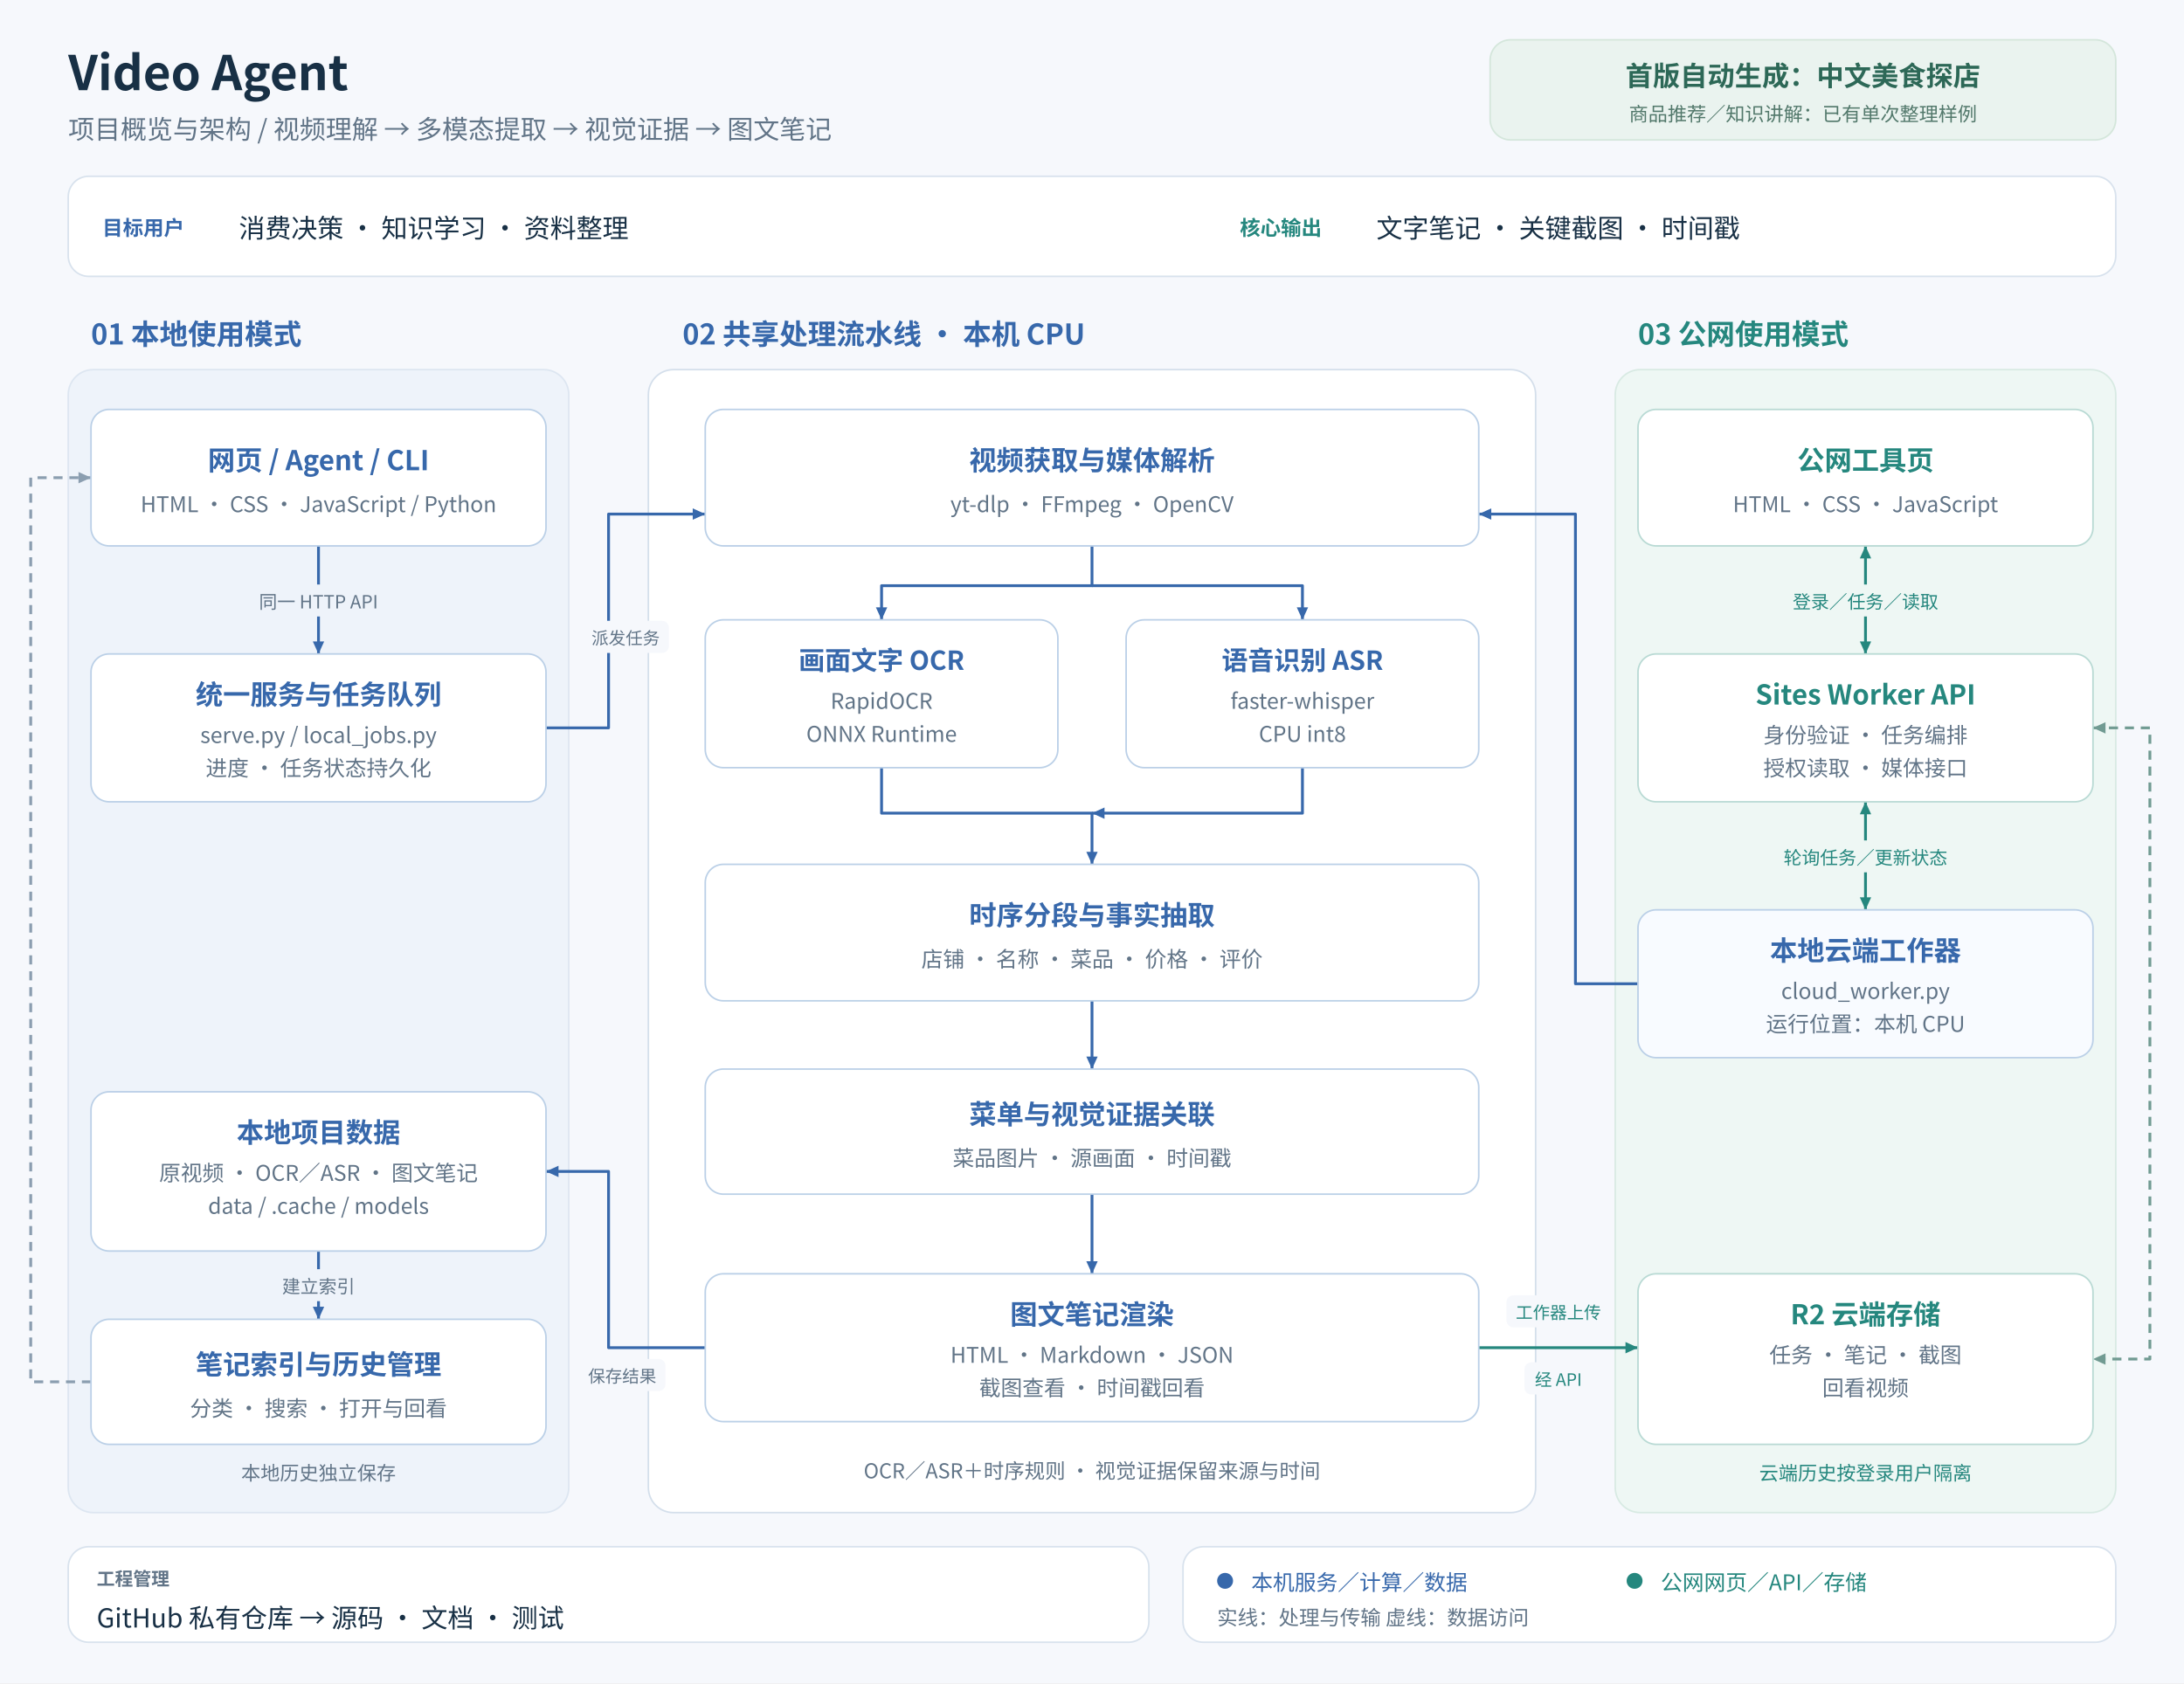
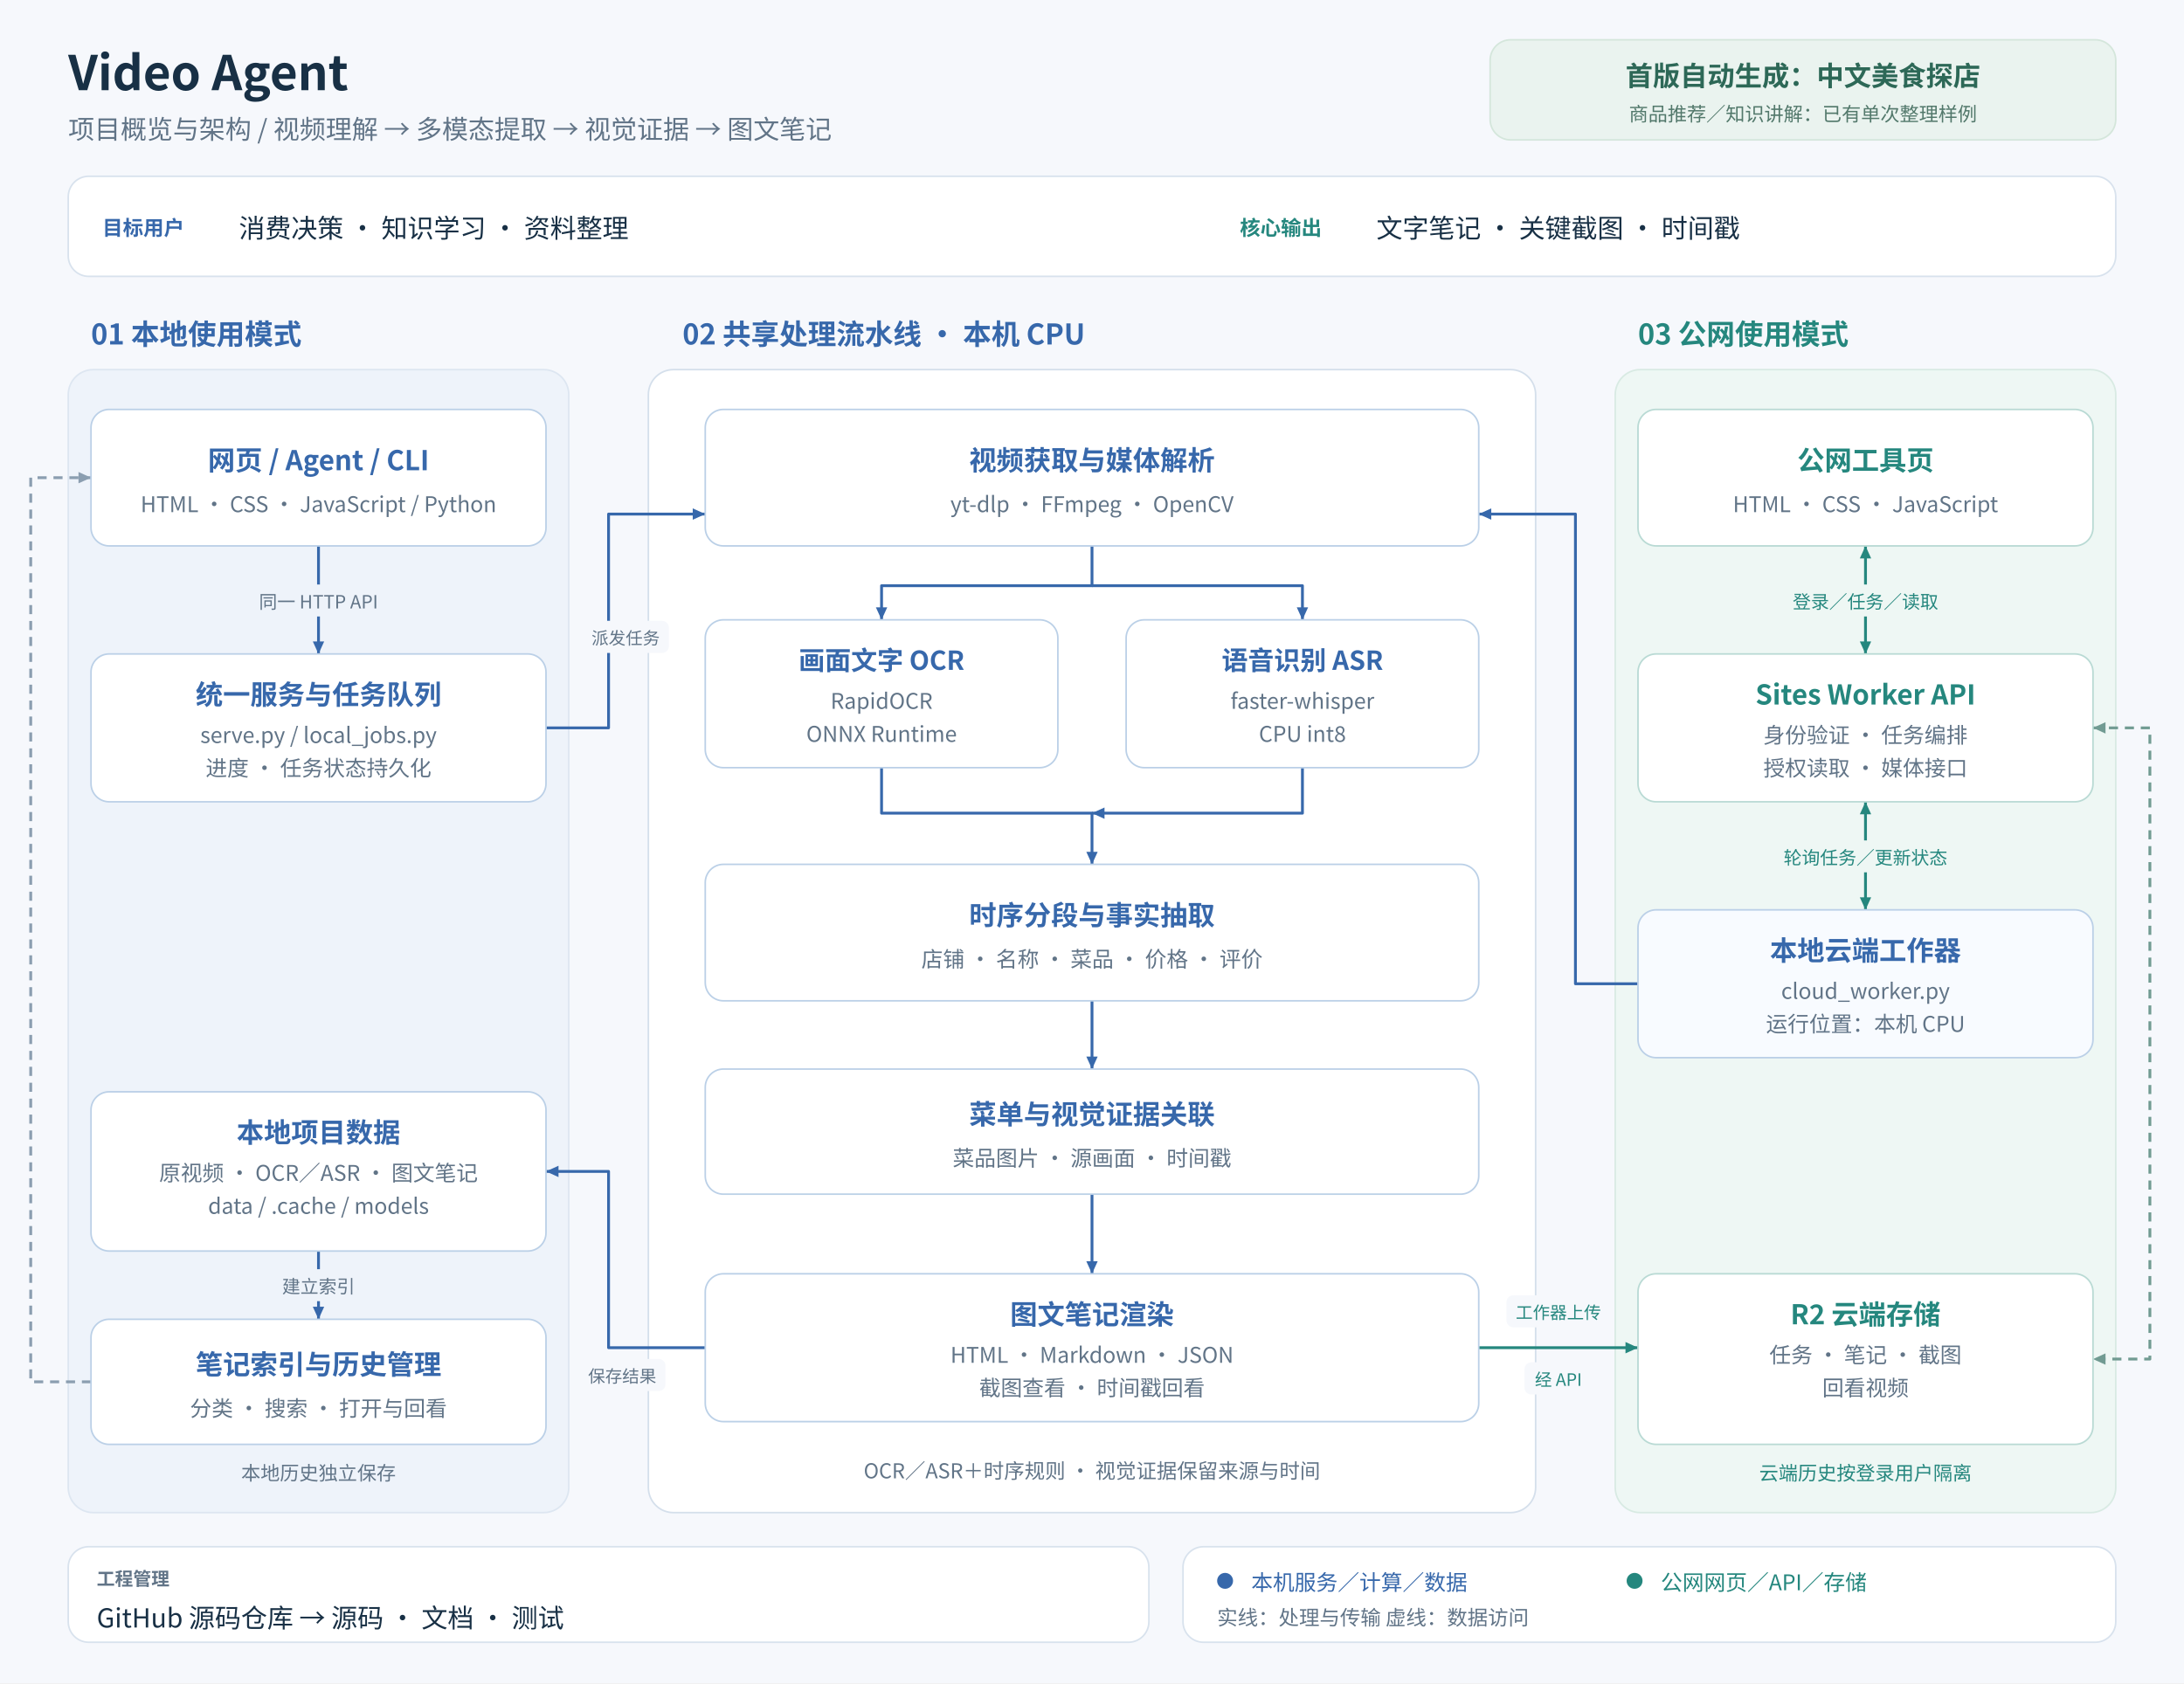
<svg xmlns="http://www.w3.org/2000/svg" width="1920" height="1480" viewBox="0 0 1920 1480" role="img" aria-labelledby="title desc">
  <rect width="1920" height="1480" fill="#f6f8fc" />
  <text x="60" y="61" fill="#183045" font-family="Microsoft YaHei,Noto Sans CJK SC,sans-serif" font-size="42" font-weight="700" text-anchor="start" dominant-baseline="central">Video Agent</text>
  <text x="60" y="112" fill="#617487" font-family="Microsoft YaHei,Noto Sans CJK SC,sans-serif" font-size="23" font-weight="400" text-anchor="start" dominant-baseline="central">项目概览与架构  /  视频理解 → 多模态提取 → 视觉证据 → 图文笔记</text>
  <rect x="1310" y="35" width="550" height="88" rx="18" fill="#eaf3ef" stroke="#d4e6db" stroke-width="1.4" />
  <text x="1585" y="65" fill="#2d6857" font-family="Microsoft YaHei,Noto Sans CJK SC,sans-serif" font-size="24" font-weight="700" text-anchor="middle" dominant-baseline="central">首版自动生成：中文美食探店</text>
  <text x="1585" y="99" fill="#52786b" font-family="Microsoft YaHei,Noto Sans CJK SC,sans-serif" font-size="17" font-weight="400" text-anchor="middle" dominant-baseline="central">商品推荐／知识讲解：已有单次整理样例</text>
  <rect x="60" y="155" width="1800" height="88" rx="18" fill="#ffffff" stroke="#d8e2ed" stroke-width="1.4" />
  <text x="90" y="199" fill="#3768ab" font-family="Microsoft YaHei,Noto Sans CJK SC,sans-serif" font-size="18" font-weight="700" text-anchor="start" dominant-baseline="central">目标用户</text>
  <text x="210" y="199" fill="#183045" font-family="Microsoft YaHei,Noto Sans CJK SC,sans-serif" font-size="23" font-weight="400" text-anchor="start" dominant-baseline="central">消费决策 · 知识学习 · 资料整理</text>
  <text x="1090" y="199" fill="#25877e" font-family="Microsoft YaHei,Noto Sans CJK SC,sans-serif" font-size="18" font-weight="700" text-anchor="start" dominant-baseline="central">核心输出</text>
  <text x="1210" y="199" fill="#183045" font-family="Microsoft YaHei,Noto Sans CJK SC,sans-serif" font-size="23" font-weight="400" text-anchor="start" dominant-baseline="central">文字笔记 · 关键截图 · 时间戳</text>
  <text x="80" y="292" fill="#3768ab" font-family="Microsoft YaHei,Noto Sans CJK SC,sans-serif" font-size="25" font-weight="700" text-anchor="start" dominant-baseline="central">01  本地使用模式</text>
  <text x="600" y="292" fill="#3768ab" font-family="Microsoft YaHei,Noto Sans CJK SC,sans-serif" font-size="25" font-weight="700" text-anchor="start" dominant-baseline="central">02  共享处理流水线 · 本机 CPU</text>
  <text x="1440" y="292" fill="#25877e" font-family="Microsoft YaHei,Noto Sans CJK SC,sans-serif" font-size="25" font-weight="700" text-anchor="start" dominant-baseline="central">03  公网使用模式</text>
  <rect x="60" y="325" width="440" height="1005" rx="22" fill="#eef3fa" stroke="#dde6f1" stroke-width="1.4" />
  <rect x="570" y="325" width="780" height="1005" rx="22" fill="#ffffff" stroke="#d4dfeb" stroke-width="1.4" />
  <rect x="1420" y="325" width="440" height="1005" rx="22" fill="#eef7f4" stroke="#d8eae3" stroke-width="1.4" />
  <polyline points="280,480 280,575" fill="none" stroke="#3768ab" stroke-width="2.5" stroke-linejoin="round" />
  <polygon points="280.00,575.00 285.00,564.00 275.00,564.00" fill="#3768ab" />
  <rect x="217.973" y="514" width="124.055" height="28" rx="6" fill="#eef3fa" stroke="#eef3fa" stroke-width="0.2" />
  <text x="280" y="528" fill="#617487" font-family="Microsoft YaHei,Noto Sans CJK SC,sans-serif" font-size="16" font-weight="400" text-anchor="middle" dominant-baseline="central">同一 HTTP API</text>
  <polyline points="480,640 535,640 535,452 620,452" fill="none" stroke="#3768ab" stroke-width="2.5" stroke-linejoin="round" />
  <polygon points="620.00,452.00 609.00,447.00 609.00,457.00" fill="#3768ab" />
  <rect x="512.0" y="546" width="76.0" height="28" rx="6" fill="#f6f8fc" stroke="#f6f8fc" stroke-width="0.2" />
  <text x="550" y="560" fill="#617487" font-family="Microsoft YaHei,Noto Sans CJK SC,sans-serif" font-size="15" font-weight="400" text-anchor="middle" dominant-baseline="central">派发任务</text>
  <polyline points="960,480 960,515 775,515 775,545" fill="none" stroke="#3768ab" stroke-width="2.5" stroke-linejoin="round" />
  <polygon points="775.00,545.00 780.00,534.00 770.00,534.00" fill="#3768ab" />
  <polyline points="960,515 1145,515 1145,545" fill="none" stroke="#3768ab" stroke-width="2.5" stroke-linejoin="round" />
  <polygon points="1145.00,545.00 1150.00,534.00 1140.00,534.00" fill="#3768ab" />
  <polyline points="775,675 775,715 960,715 960,760" fill="none" stroke="#3768ab" stroke-width="2.5" stroke-linejoin="round" />
  <polygon points="960.00,760.00 965.00,749.00 955.00,749.00" fill="#3768ab" />
  <polyline points="1145,675 1145,715 960,715" fill="none" stroke="#3768ab" stroke-width="2.5" stroke-linejoin="round" />
  <polygon points="960.00,715.00 971.00,720.00 971.00,710.00" fill="#3768ab" />
  <polyline points="960,880 960,940" fill="none" stroke="#3768ab" stroke-width="2.5" stroke-linejoin="round" />
  <polygon points="960.00,940.00 965.00,929.00 955.00,929.00" fill="#3768ab" />
  <polyline points="960,1050 960,1120" fill="none" stroke="#3768ab" stroke-width="2.5" stroke-linejoin="round" />
  <polygon points="960.00,1120.00 965.00,1109.00 955.00,1109.00" fill="#3768ab" />
  <polyline points="620,1185 535,1185 535,1030 480,1030" fill="none" stroke="#3768ab" stroke-width="2.5" stroke-linejoin="round" />
  <polygon points="480.00,1030.00 491.00,1035.00 491.00,1025.00" fill="#3768ab" />
  <rect x="509.0" y="1195" width="76.0" height="28" rx="6" fill="#f6f8fc" stroke="#f6f8fc" stroke-width="0.2" />
  <text x="547" y="1209" fill="#617487" font-family="Microsoft YaHei,Noto Sans CJK SC,sans-serif" font-size="15" font-weight="400" text-anchor="middle" dominant-baseline="central">保存结果</text>
  <polyline points="280,1100 280,1160" fill="none" stroke="#3768ab" stroke-width="2.5" stroke-linejoin="round" />
  <polygon points="280.00,1160.00 285.00,1149.00 275.00,1149.00" fill="#3768ab" />
  <rect x="240.0" y="1116" width="80.0" height="28" rx="6" fill="#eef3fa" stroke="#eef3fa" stroke-width="0.2" />
  <text x="280" y="1130" fill="#617487" font-family="Microsoft YaHei,Noto Sans CJK SC,sans-serif" font-size="16" font-weight="400" text-anchor="middle" dominant-baseline="central">建立索引</text>
  <polyline points="80,1215 27,1215 27,420 80,420" fill="none" stroke="#8b9eb0" stroke-width="2.5" stroke-linejoin="round" stroke-dasharray="8 6" />
  <polygon points="80.00,420.00 69.00,415.00 69.00,425.00" fill="#8b9eb0" />
  <rect x="204.0" y="1280" width="152.0" height="28" rx="6" fill="#eef3fa" stroke="#eef3fa" stroke-width="0.2" />
  <text x="280" y="1294" fill="#617487" font-family="Microsoft YaHei,Noto Sans CJK SC,sans-serif" font-size="17" font-weight="400" text-anchor="middle" dominant-baseline="central">本地历史独立保存</text>
  <polyline points="1640,480 1640,575" fill="none" stroke="#25877e" stroke-width="2.5" stroke-linejoin="round" />
  <polygon points="1640.00,575.00 1645.00,564.00 1635.00,564.00" fill="#25877e" />
  <polygon points="1640.00,480.00 1635.00,491.00 1645.00,491.00" fill="#25877e" />
  <rect x="1568.0" y="514" width="144.0" height="28" rx="6" fill="#eef7f4" stroke="#eef7f4" stroke-width="0.2" />
  <text x="1640" y="528" fill="#25877e" font-family="Microsoft YaHei,Noto Sans CJK SC,sans-serif" font-size="16" font-weight="400" text-anchor="middle" dominant-baseline="central">登录／任务／读取</text>
  <polyline points="1640,705 1640,800" fill="none" stroke="#25877e" stroke-width="2.5" stroke-linejoin="round" />
  <polygon points="1640.00,800.00 1645.00,789.00 1635.00,789.00" fill="#25877e" />
  <polygon points="1640.00,705.00 1635.00,716.00 1645.00,716.00" fill="#25877e" />
  <rect x="1560.0" y="739" width="160.0" height="28" rx="6" fill="#eef7f4" stroke="#eef7f4" stroke-width="0.2" />
  <text x="1640" y="753" fill="#25877e" font-family="Microsoft YaHei,Noto Sans CJK SC,sans-serif" font-size="16" font-weight="400" text-anchor="middle" dominant-baseline="central">轮询任务／更新状态</text>
  <polyline points="1440,865 1385,865 1385,452 1300,452" fill="none" stroke="#3768ab" stroke-width="2.5" stroke-linejoin="round" />
  <polygon points="1300.00,452.00 1311.00,457.00 1311.00,447.00" fill="#3768ab" />
  <polyline points="1300,1185 1440,1185" fill="none" stroke="#25877e" stroke-width="2.5" stroke-linejoin="round" />
  <polygon points="1440.00,1185.00 1429.00,1180.00 1429.00,1190.00" fill="#25877e" />
  <rect x="1324.5" y="1139" width="91.0" height="28" rx="6" fill="#f6f8fc" stroke="#f6f8fc" stroke-width="0.2" />
  <text x="1370" y="1153" fill="#25877e" font-family="Microsoft YaHei,Noto Sans CJK SC,sans-serif" font-size="15" font-weight="400" text-anchor="middle" dominant-baseline="central">工作器上传</text>
  <rect x="1340.211" y="1198" width="59.578" height="28" rx="6" fill="#f6f8fc" stroke="#f6f8fc" stroke-width="0.2" />
  <text x="1370" y="1212" fill="#25877e" font-family="Microsoft YaHei,Noto Sans CJK SC,sans-serif" font-size="15" font-weight="400" text-anchor="middle" dominant-baseline="central">经 API</text>
  <polyline points="1840,640 1890,640 1890,1195 1840,1195" fill="none" stroke="#719b92" stroke-width="2.5" stroke-linejoin="round" stroke-dasharray="8 6" />
  <polygon points="1840.00,1195.00 1851.00,1200.00 1851.00,1190.00" fill="#719b92" />
  <polygon points="1840.00,640.00 1851.00,645.00 1851.00,635.00" fill="#719b92" />
  <rect x="1538.5" y="1280" width="203.0" height="28" rx="6" fill="#eef7f4" stroke="#eef7f4" stroke-width="0.2" />
  <text x="1640" y="1294" fill="#25877e" font-family="Microsoft YaHei,Noto Sans CJK SC,sans-serif" font-size="17" font-weight="400" text-anchor="middle" dominant-baseline="central">云端历史按登录用户隔离</text>
  <rect x="80" y="360" width="400" height="120" rx="16" fill="#ffffff" stroke="#bbd0e7" stroke-width="1.4" />
  <text x="280.0" y="403.0" fill="#3768ab" font-family="Microsoft YaHei,Noto Sans CJK SC,sans-serif" font-size="24" font-weight="700" text-anchor="middle" dominant-baseline="central">网页 / Agent / CLI</text>
  <text x="280.0" y="442.0" fill="#617487" font-family="Microsoft YaHei,Noto Sans CJK SC,sans-serif" font-size="19" font-weight="400" text-anchor="middle" dominant-baseline="central">HTML · CSS · JavaScript / Python</text>
  <rect x="80" y="575" width="400" height="130" rx="16" fill="#ffffff" stroke="#bbd0e7" stroke-width="1.4" />
  <text x="280.0" y="609" fill="#3768ab" font-family="Microsoft YaHei,Noto Sans CJK SC,sans-serif" font-size="24" font-weight="700" text-anchor="middle" dominant-baseline="central">统一服务与任务队列</text>
  <text x="280.0" y="645" fill="#617487" font-family="Microsoft YaHei,Noto Sans CJK SC,sans-serif" font-size="19" font-weight="400" text-anchor="middle" dominant-baseline="central">serve.py / local_jobs.py</text>
  <text x="280.0" y="674" fill="#617487" font-family="Microsoft YaHei,Noto Sans CJK SC,sans-serif" font-size="19" font-weight="400" text-anchor="middle" dominant-baseline="central">进度 · 任务状态持久化</text>
  <rect x="80" y="960" width="400" height="140" rx="16" fill="#ffffff" stroke="#bbd0e7" stroke-width="1.4" />
  <text x="280.0" y="994" fill="#3768ab" font-family="Microsoft YaHei,Noto Sans CJK SC,sans-serif" font-size="24" font-weight="700" text-anchor="middle" dominant-baseline="central">本地项目数据</text>
  <text x="280.0" y="1030" fill="#617487" font-family="Microsoft YaHei,Noto Sans CJK SC,sans-serif" font-size="19" font-weight="400" text-anchor="middle" dominant-baseline="central">原视频 · OCR／ASR · 图文笔记</text>
  <text x="280.0" y="1059" fill="#617487" font-family="Microsoft YaHei,Noto Sans CJK SC,sans-serif" font-size="19" font-weight="400" text-anchor="middle" dominant-baseline="central">data / .cache / models</text>
  <rect x="80" y="1160" width="400" height="110" rx="16" fill="#ffffff" stroke="#bbd0e7" stroke-width="1.4" />
  <text x="280.0" y="1198.0" fill="#3768ab" font-family="Microsoft YaHei,Noto Sans CJK SC,sans-serif" font-size="24" font-weight="700" text-anchor="middle" dominant-baseline="central">笔记索引与历史管理</text>
  <text x="280.0" y="1237.0" fill="#617487" font-family="Microsoft YaHei,Noto Sans CJK SC,sans-serif" font-size="19" font-weight="400" text-anchor="middle" dominant-baseline="central">分类 · 搜索 · 打开与回看</text>
  <rect x="620" y="360" width="680" height="120" rx="16" fill="#ffffff" stroke="#bbd0e7" stroke-width="1.4" />
  <text x="960.0" y="403.0" fill="#3768ab" font-family="Microsoft YaHei,Noto Sans CJK SC,sans-serif" font-size="24" font-weight="700" text-anchor="middle" dominant-baseline="central">视频获取与媒体解析</text>
  <text x="960.0" y="442.0" fill="#617487" font-family="Microsoft YaHei,Noto Sans CJK SC,sans-serif" font-size="19" font-weight="400" text-anchor="middle" dominant-baseline="central">yt-dlp · FFmpeg · OpenCV</text>
  <rect x="620" y="545" width="310" height="130" rx="16" fill="#ffffff" stroke="#bbd0e7" stroke-width="1.4" />
  <text x="775.0" y="579" fill="#3768ab" font-family="Microsoft YaHei,Noto Sans CJK SC,sans-serif" font-size="23" font-weight="700" text-anchor="middle" dominant-baseline="central">画面文字 OCR</text>
  <text x="775.0" y="615" fill="#617487" font-family="Microsoft YaHei,Noto Sans CJK SC,sans-serif" font-size="19" font-weight="400" text-anchor="middle" dominant-baseline="central">RapidOCR</text>
  <text x="775.0" y="644" fill="#617487" font-family="Microsoft YaHei,Noto Sans CJK SC,sans-serif" font-size="19" font-weight="400" text-anchor="middle" dominant-baseline="central">ONNX Runtime</text>
  <rect x="990" y="545" width="310" height="130" rx="16" fill="#ffffff" stroke="#bbd0e7" stroke-width="1.4" />
  <text x="1145.0" y="579" fill="#3768ab" font-family="Microsoft YaHei,Noto Sans CJK SC,sans-serif" font-size="23" font-weight="700" text-anchor="middle" dominant-baseline="central">语音识别 ASR</text>
  <text x="1145.0" y="615" fill="#617487" font-family="Microsoft YaHei,Noto Sans CJK SC,sans-serif" font-size="19" font-weight="400" text-anchor="middle" dominant-baseline="central">faster-whisper</text>
  <text x="1145.0" y="644" fill="#617487" font-family="Microsoft YaHei,Noto Sans CJK SC,sans-serif" font-size="19" font-weight="400" text-anchor="middle" dominant-baseline="central">CPU int8</text>
  <rect x="620" y="760" width="680" height="120" rx="16" fill="#ffffff" stroke="#bbd0e7" stroke-width="1.4" />
  <text x="960.0" y="803.0" fill="#3768ab" font-family="Microsoft YaHei,Noto Sans CJK SC,sans-serif" font-size="24" font-weight="700" text-anchor="middle" dominant-baseline="central">时序分段与事实抽取</text>
  <text x="960.0" y="842.0" fill="#617487" font-family="Microsoft YaHei,Noto Sans CJK SC,sans-serif" font-size="19" font-weight="400" text-anchor="middle" dominant-baseline="central">店铺 · 名称 · 菜品 · 价格 · 评价</text>
  <rect x="620" y="940" width="680" height="110" rx="16" fill="#ffffff" stroke="#bbd0e7" stroke-width="1.4" />
  <text x="960.0" y="978.0" fill="#3768ab" font-family="Microsoft YaHei,Noto Sans CJK SC,sans-serif" font-size="24" font-weight="700" text-anchor="middle" dominant-baseline="central">菜单与视觉证据关联</text>
  <text x="960.0" y="1017.0" fill="#617487" font-family="Microsoft YaHei,Noto Sans CJK SC,sans-serif" font-size="19" font-weight="400" text-anchor="middle" dominant-baseline="central">菜品图片 · 源画面 · 时间戳</text>
  <rect x="620" y="1120" width="680" height="130" rx="16" fill="#ffffff" stroke="#bbd0e7" stroke-width="1.4" />
  <text x="960.0" y="1154" fill="#3768ab" font-family="Microsoft YaHei,Noto Sans CJK SC,sans-serif" font-size="24" font-weight="700" text-anchor="middle" dominant-baseline="central">图文笔记渲染</text>
  <text x="960.0" y="1190" fill="#617487" font-family="Microsoft YaHei,Noto Sans CJK SC,sans-serif" font-size="19" font-weight="400" text-anchor="middle" dominant-baseline="central">HTML · Markdown · JSON</text>
  <text x="960.0" y="1219" fill="#617487" font-family="Microsoft YaHei,Noto Sans CJK SC,sans-serif" font-size="19" font-weight="400" text-anchor="middle" dominant-baseline="central">截图查看 · 时间戳回看</text>
  <rect x="1440" y="360" width="400" height="120" rx="16" fill="#ffffff" stroke="#b9dad4" stroke-width="1.4" />
  <text x="1640.0" y="403.0" fill="#25877e" font-family="Microsoft YaHei,Noto Sans CJK SC,sans-serif" font-size="24" font-weight="700" text-anchor="middle" dominant-baseline="central">公网工具页</text>
  <text x="1640.0" y="442.0" fill="#617487" font-family="Microsoft YaHei,Noto Sans CJK SC,sans-serif" font-size="19" font-weight="400" text-anchor="middle" dominant-baseline="central">HTML · CSS · JavaScript</text>
  <rect x="1440" y="575" width="400" height="130" rx="16" fill="#ffffff" stroke="#b9dad4" stroke-width="1.4" />
  <text x="1640.0" y="609" fill="#25877e" font-family="Microsoft YaHei,Noto Sans CJK SC,sans-serif" font-size="24" font-weight="700" text-anchor="middle" dominant-baseline="central">Sites Worker API</text>
  <text x="1640.0" y="645" fill="#617487" font-family="Microsoft YaHei,Noto Sans CJK SC,sans-serif" font-size="19" font-weight="400" text-anchor="middle" dominant-baseline="central">身份验证 · 任务编排</text>
  <text x="1640.0" y="674" fill="#617487" font-family="Microsoft YaHei,Noto Sans CJK SC,sans-serif" font-size="19" font-weight="400" text-anchor="middle" dominant-baseline="central">授权读取 · 媒体接口</text>
  <rect x="1440" y="800" width="400" height="130" rx="16" fill="#f8fbff" stroke="#bbd0e7" stroke-width="1.4" />
  <text x="1640.0" y="834" fill="#3768ab" font-family="Microsoft YaHei,Noto Sans CJK SC,sans-serif" font-size="24" font-weight="700" text-anchor="middle" dominant-baseline="central">本地云端工作器</text>
  <text x="1640.0" y="870" fill="#617487" font-family="Microsoft YaHei,Noto Sans CJK SC,sans-serif" font-size="19" font-weight="400" text-anchor="middle" dominant-baseline="central">cloud_worker.py</text>
  <text x="1640.0" y="899" fill="#617487" font-family="Microsoft YaHei,Noto Sans CJK SC,sans-serif" font-size="19" font-weight="400" text-anchor="middle" dominant-baseline="central">运行位置：本机 CPU</text>
  <rect x="1440" y="1120" width="400" height="150" rx="16" fill="#ffffff" stroke="#b9dad4" stroke-width="1.4" />
  <text x="1640.0" y="1154" fill="#25877e" font-family="Microsoft YaHei,Noto Sans CJK SC,sans-serif" font-size="24" font-weight="700" text-anchor="middle" dominant-baseline="central">R2 云端存储</text>
  <text x="1640.0" y="1190" fill="#617487" font-family="Microsoft YaHei,Noto Sans CJK SC,sans-serif" font-size="19" font-weight="400" text-anchor="middle" dominant-baseline="central">任务 · 笔记 · 截图</text>
  <text x="1640.0" y="1219" fill="#617487" font-family="Microsoft YaHei,Noto Sans CJK SC,sans-serif" font-size="19" font-weight="400" text-anchor="middle" dominant-baseline="central">回看视频</text>
  <text x="960" y="1292" fill="#617487" font-family="Microsoft YaHei,Noto Sans CJK SC,sans-serif" font-size="18" font-weight="400" text-anchor="middle" dominant-baseline="central">OCR／ASR＋时序规则  ·  视觉证据保留来源与时间</text>
  <rect x="60" y="1360" width="950" height="84" rx="18" fill="#ffffff" stroke="#d8e2ed" stroke-width="1.4" />
  <text x="85" y="1387" fill="#617487" font-family="Microsoft YaHei,Noto Sans CJK SC,sans-serif" font-size="16" font-weight="700" text-anchor="start" dominant-baseline="central">工程管理</text>
-   <text x="85" y="1421" fill="#183045" font-family="Microsoft YaHei,Noto Sans CJK SC,sans-serif" font-size="23" font-weight="400" text-anchor="start" dominant-baseline="central">GitHub 私有仓库 → 源码 · 文档 · 测试</text>
+   <text x="85" y="1421" fill="#183045" font-family="Microsoft YaHei,Noto Sans CJK SC,sans-serif" font-size="23" font-weight="400" text-anchor="start" dominant-baseline="central">GitHub 源码仓库 → 源码 · 文档 · 测试</text>
  <rect x="1040" y="1360" width="820" height="84" rx="18" fill="#ffffff" stroke="#d8e2ed" stroke-width="1.4" />
  <circle cx="1077" cy="1390" r="7" fill="#3768ab" />
  <text x="1100" y="1390" fill="#3768ab" font-family="Microsoft YaHei,Noto Sans CJK SC,sans-serif" font-size="19" font-weight="400" text-anchor="start" dominant-baseline="central">本机服务／计算／数据</text>
  <circle cx="1437" cy="1390" r="7" fill="#25877e" />
  <text x="1460" y="1390" fill="#25877e" font-family="Microsoft YaHei,Noto Sans CJK SC,sans-serif" font-size="19" font-weight="400" text-anchor="start" dominant-baseline="central">公网网页／API／存储</text>
  <text x="1070" y="1421" fill="#617487" font-family="Microsoft YaHei,Noto Sans CJK SC,sans-serif" font-size="18" font-weight="400" text-anchor="start" dominant-baseline="central">实线：处理与传输    虚线：数据访问</text>
</svg>
